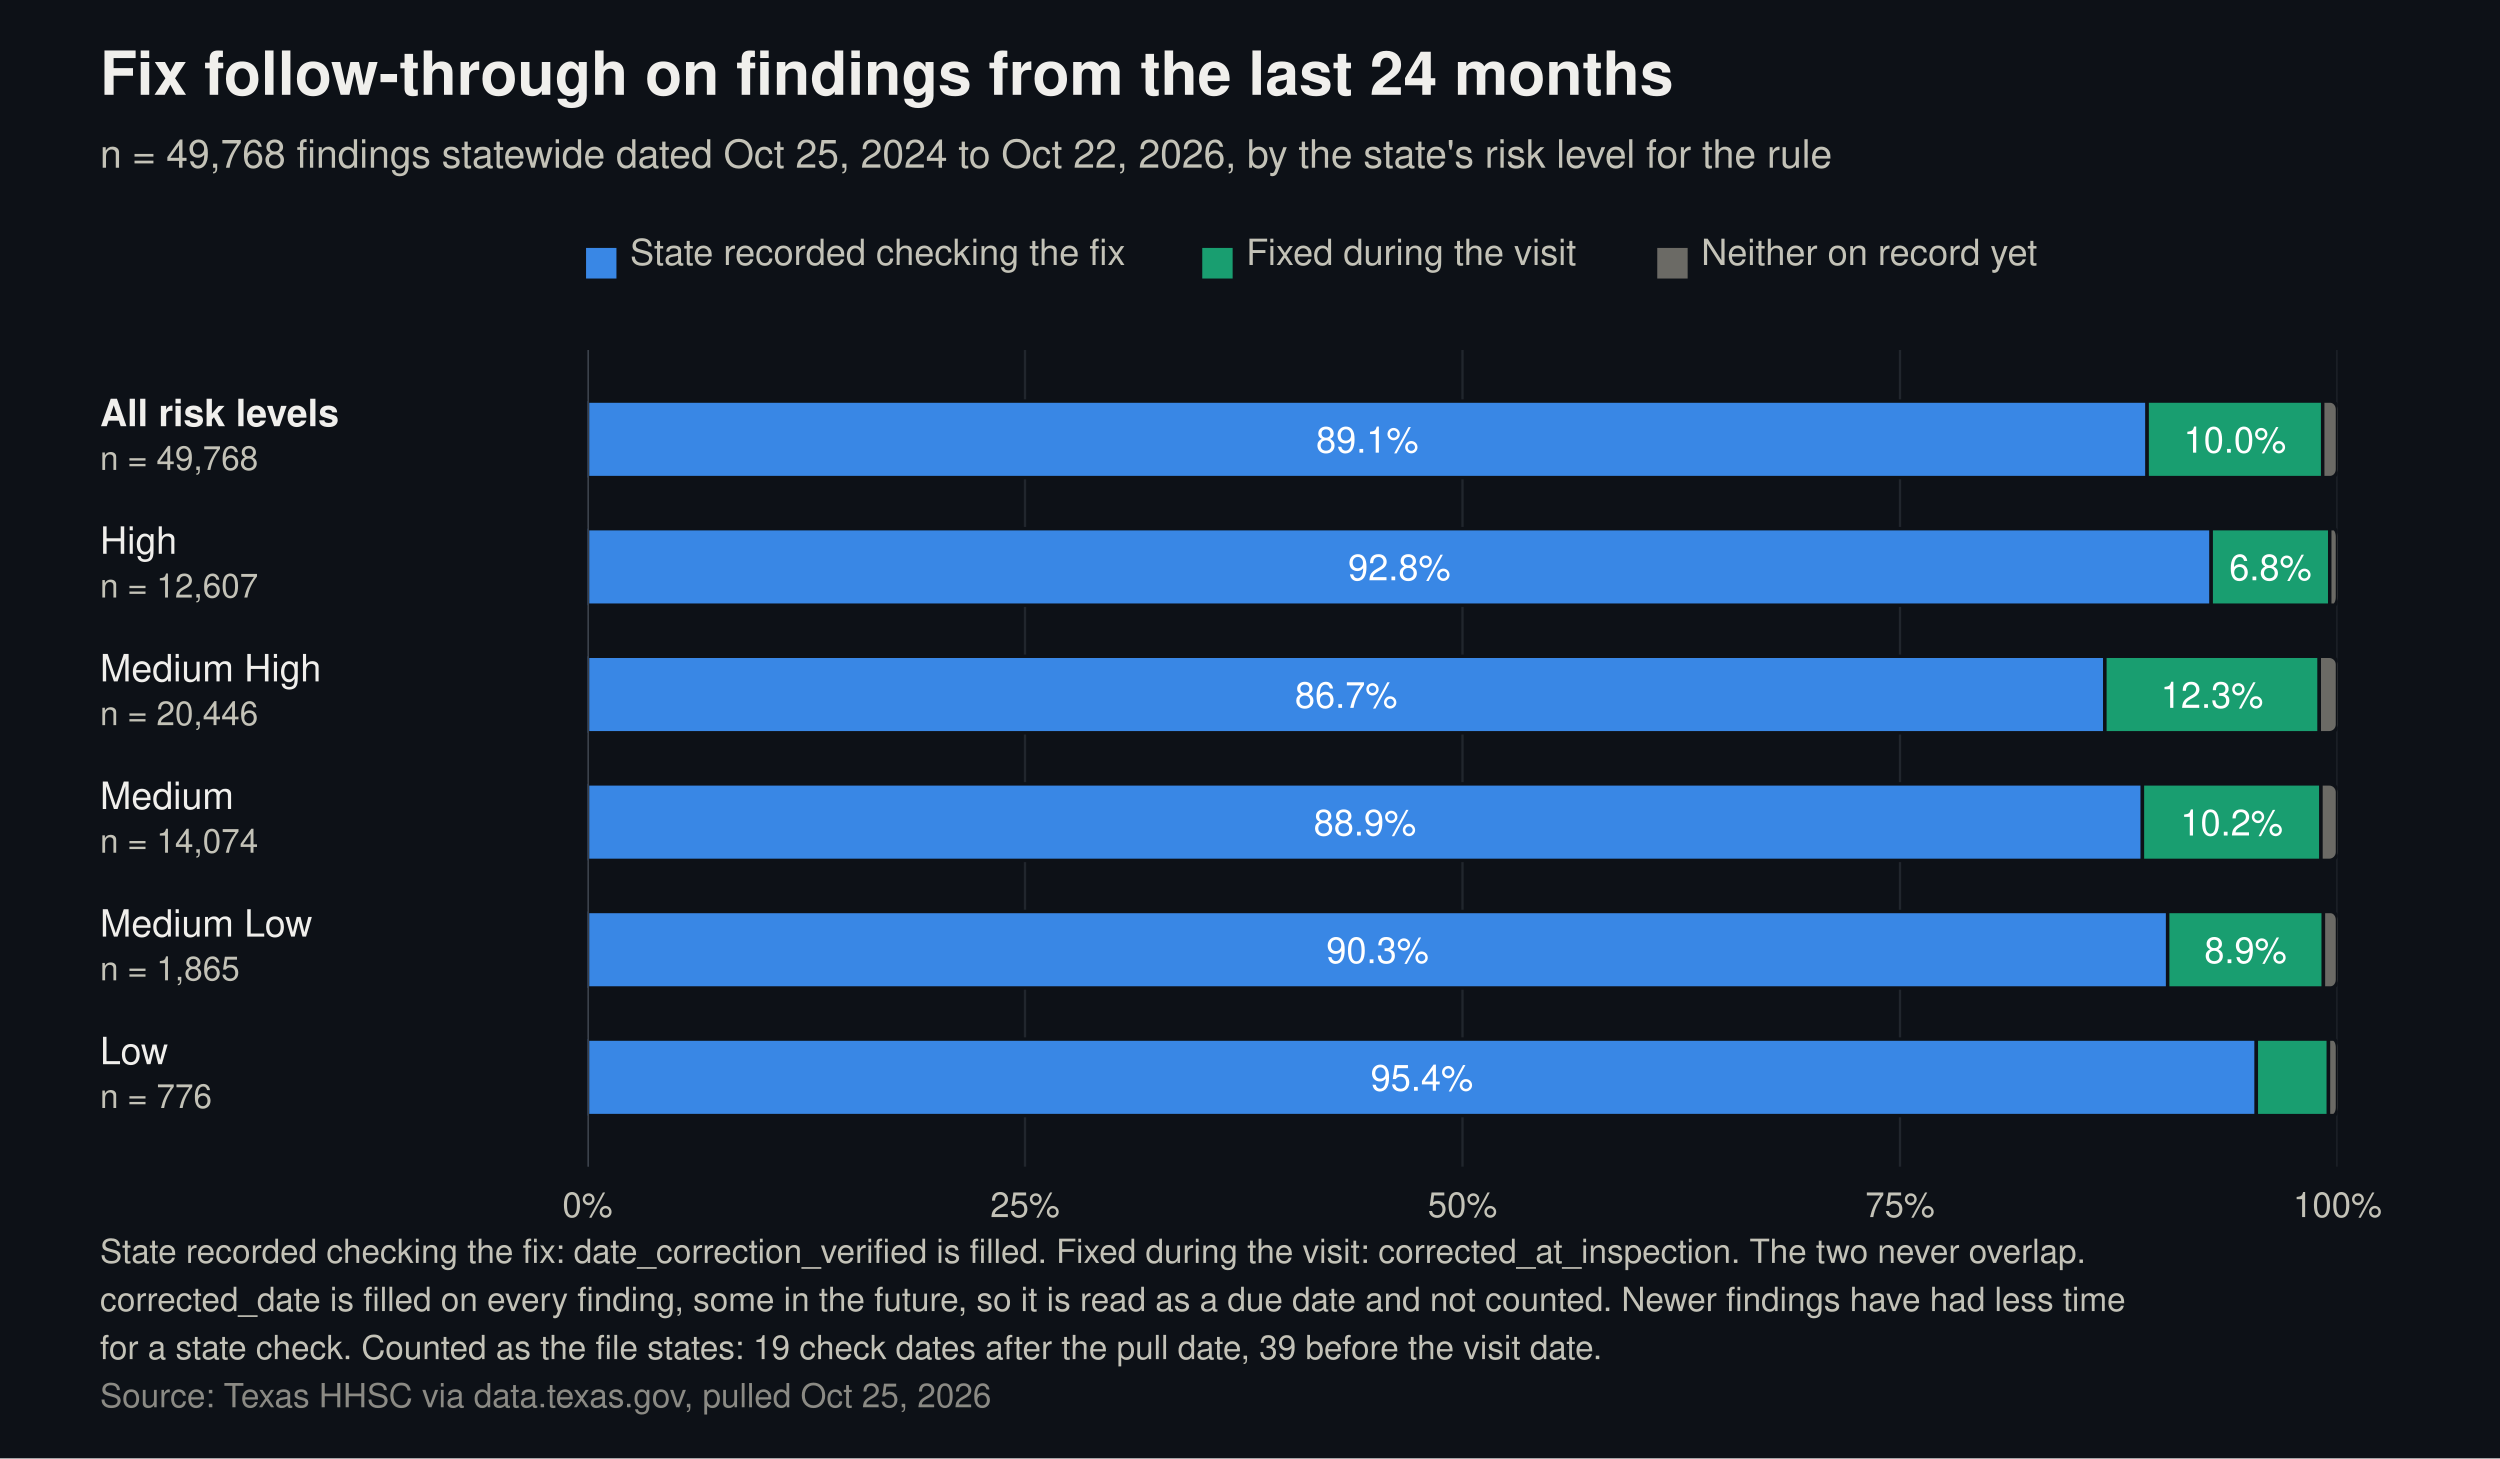
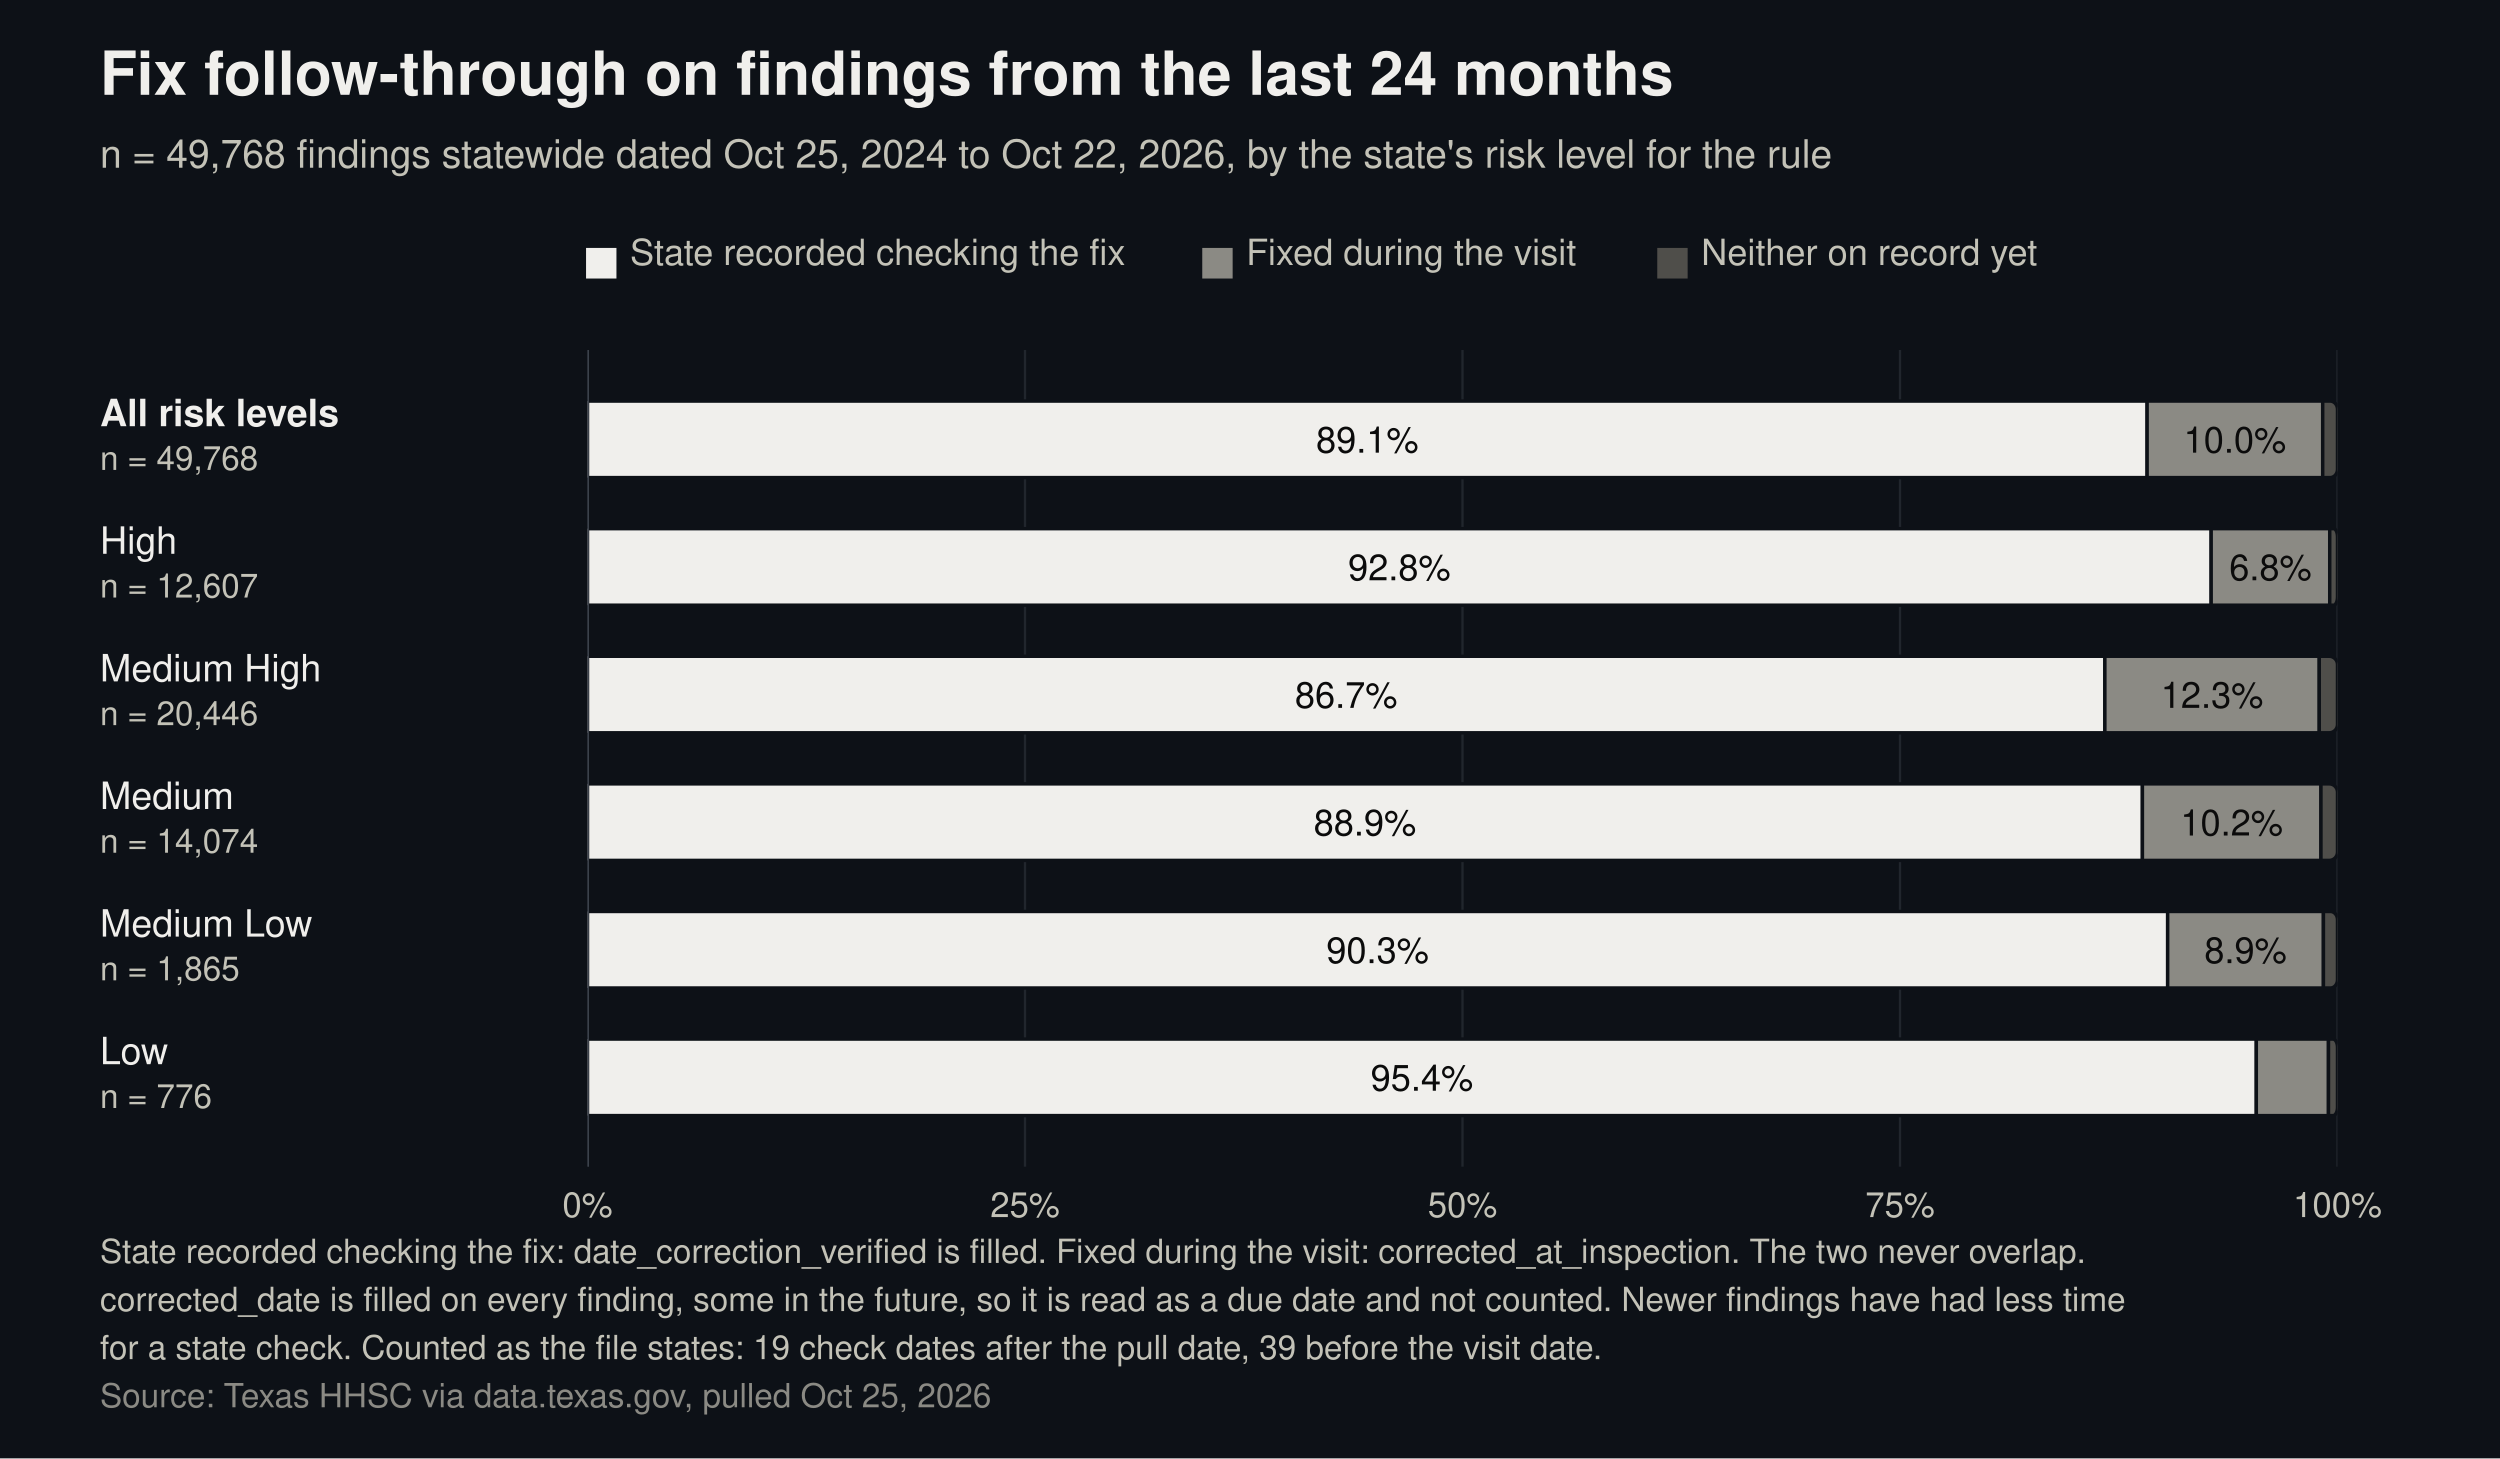
<svg xmlns="http://www.w3.org/2000/svg" width="864pt" height="504pt" viewBox="0 0 864 504" version="1.1">
  <defs>
    <style type="text/css">*{stroke-linejoin: round; stroke-linecap: butt}</style>
  </defs>
  <g id="figure_1">
    <g id="patch_1">
      <path d="M 0 504  L 864 504  L 864 0  L 0 0  z " style="fill: #0d1117" />
    </g>
    <g id="axes_1">
      <g id="patch_2">
        <path d="M 203.04 403.2  L 807.84 403.2  L 807.84 120.96  L 203.04 120.96  z " style="fill: #0d1117" />
      </g>
      <g id="matplotlib.axis_1">
        <g id="xtick_1">
          <g id="line2d_1">
            <path d="M 203.04 403.2  L 203.04 120.96  " clip-path="url(#pc81f7c7782)" style="fill: none; stroke: #21262d; stroke-width: 0.8; stroke-linecap: square" />
          </g>
          <g id="line2d_2" />
          <g id="text_1">
            <text style="font-size: 12px; font-family: 'Helvetica Neue', 'Helvetica', 'Arial', 'DejaVu Sans', sans-serif; text-anchor: middle; fill: #c3c2b7" x="203.04" y="420.624" transform="rotate(-0 203.04 420.624)">0%</text>
          </g>
        </g>
        <g id="xtick_2">
          <g id="line2d_3">
            <path d="M 354.24 403.2  L 354.24 120.96  " clip-path="url(#pc81f7c7782)" style="fill: none; stroke: #21262d; stroke-width: 0.8; stroke-linecap: square" />
          </g>
          <g id="line2d_4" />
          <g id="text_2">
            <text style="font-size: 12px; font-family: 'Helvetica Neue', 'Helvetica', 'Arial', 'DejaVu Sans', sans-serif; text-anchor: middle; fill: #c3c2b7" x="354.24" y="420.624" transform="rotate(-0 354.24 420.624)">25%</text>
          </g>
        </g>
        <g id="xtick_3">
          <g id="line2d_5">
            <path d="M 505.44 403.2  L 505.44 120.96  " clip-path="url(#pc81f7c7782)" style="fill: none; stroke: #21262d; stroke-width: 0.8; stroke-linecap: square" />
          </g>
          <g id="line2d_6" />
          <g id="text_3">
            <text style="font-size: 12px; font-family: 'Helvetica Neue', 'Helvetica', 'Arial', 'DejaVu Sans', sans-serif; text-anchor: middle; fill: #c3c2b7" x="505.44" y="420.624" transform="rotate(-0 505.44 420.624)">50%</text>
          </g>
        </g>
        <g id="xtick_4">
          <g id="line2d_7">
            <path d="M 656.64 403.2  L 656.64 120.96  " clip-path="url(#pc81f7c7782)" style="fill: none; stroke: #21262d; stroke-width: 0.8; stroke-linecap: square" />
          </g>
          <g id="line2d_8" />
          <g id="text_4">
            <text style="font-size: 12px; font-family: 'Helvetica Neue', 'Helvetica', 'Arial', 'DejaVu Sans', sans-serif; text-anchor: middle; fill: #c3c2b7" x="656.64" y="420.624" transform="rotate(-0 656.64 420.624)">75%</text>
          </g>
        </g>
        <g id="xtick_5">
          <g id="line2d_9">
            <path d="M 807.84 403.2  L 807.84 120.96  " clip-path="url(#pc81f7c7782)" style="fill: none; stroke: #21262d; stroke-width: 0.8; stroke-linecap: square" />
          </g>
          <g id="line2d_10" />
          <g id="text_5">
            <text style="font-size: 12px; font-family: 'Helvetica Neue', 'Helvetica', 'Arial', 'DejaVu Sans', sans-serif; text-anchor: middle; fill: #c3c2b7" x="807.84" y="420.624" transform="rotate(-0 807.84 420.624)">100%</text>
          </g>
        </g>
      </g>
      <g id="matplotlib.axis_2">
        <g id="ytick_1">
          <g id="line2d_11" />
        </g>
        <g id="ytick_2">
          <g id="line2d_12" />
        </g>
        <g id="ytick_3">
          <g id="line2d_13" />
        </g>
        <g id="ytick_4">
          <g id="line2d_14" />
        </g>
        <g id="ytick_5">
          <g id="line2d_15" />
        </g>
        <g id="ytick_6">
          <g id="line2d_16" />
        </g>
      </g>
      <g id="patch_3">
-         <path d="M 203.04 138.6  L 742.047 138.6  L 742.047 165.06  L 203.04 165.06  z " clip-path="url(#pc81f7c7782)" style="fill: #3987e5; stroke: #0d1117; stroke-width: 1.2; stroke-linejoin: miter" />
+         <path d="M 203.04 138.6  L 742.047 138.6  L 742.047 165.06  L 203.04 165.06  z " clip-path="url(#pc81f7c7782)" style="fill: #f0efec; stroke: #0d1117; stroke-width: 1.2; stroke-linejoin: miter" />
      </g>
      <g id="patch_4">
-         <path d="M 742.047 138.6  L 802.724 138.6  L 802.724 165.06  L 742.047 165.06  z " clip-path="url(#pc81f7c7782)" style="fill: #199e70; stroke: #0d1117; stroke-width: 1.2; stroke-linejoin: miter" />
+         <path d="M 742.047 138.6  L 802.724 138.6  L 802.724 165.06  L 742.047 165.06  z " clip-path="url(#pc81f7c7782)" style="fill: #8b8a84; stroke: #0d1117; stroke-width: 1.2; stroke-linejoin: miter" />
      </g>
      <g id="patch_5">
-         <path d="M 802.724 138.6  L 805.282 138.6  C 806.695 138.6 807.84 139.889 807.84 141.48  L 807.84 162.18  C 807.84 163.771 806.695 165.06 805.282 165.06  L 802.724 165.06  z " clip-path="url(#pc81f7c7782)" style="fill: #6b6a65; stroke: #0d1117; stroke-width: 1.2; stroke-linejoin: miter" />
+         <path d="M 802.724 138.6  L 805.282 138.6  C 806.695 138.6 807.84 139.889 807.84 141.48  L 807.84 162.18  C 807.84 163.771 806.695 165.06 805.282 165.06  L 802.724 165.06  z " clip-path="url(#pc81f7c7782)" style="fill: #4f4e4a; stroke: #0d1117; stroke-width: 1.2; stroke-linejoin: miter" />
      </g>
      <g id="patch_6">
-         <path d="M 203.04 182.7  L 764.184 182.7  L 764.184 209.16  L 203.04 209.16  z " clip-path="url(#pc81f7c7782)" style="fill: #3987e5; stroke: #0d1117; stroke-width: 1.2; stroke-linejoin: miter" />
+         <path d="M 203.04 182.7  L 764.184 182.7  L 764.184 209.16  L 203.04 209.16  z " clip-path="url(#pc81f7c7782)" style="fill: #f0efec; stroke: #0d1117; stroke-width: 1.2; stroke-linejoin: miter" />
      </g>
      <g id="patch_7">
-         <path d="M 764.184 182.7  L 805.153 182.7  L 805.153 209.16  L 764.184 209.16  z " clip-path="url(#pc81f7c7782)" style="fill: #199e70; stroke: #0d1117; stroke-width: 1.2; stroke-linejoin: miter" />
+         <path d="M 764.184 182.7  L 805.153 182.7  L 805.153 209.16  L 764.184 209.16  z " clip-path="url(#pc81f7c7782)" style="fill: #8b8a84; stroke: #0d1117; stroke-width: 1.2; stroke-linejoin: miter" />
      </g>
      <g id="patch_8">
-         <path d="M 805.153 182.7  L 806.497 182.7  C 807.239 182.7 807.84 183.989 807.84 185.58  L 807.84 206.28  C 807.84 207.871 807.239 209.16 806.497 209.16  L 805.153 209.16  z " clip-path="url(#pc81f7c7782)" style="fill: #6b6a65; stroke: #0d1117; stroke-width: 1.2; stroke-linejoin: miter" />
+         <path d="M 805.153 182.7  L 806.497 182.7  C 807.239 182.7 807.84 183.989 807.84 185.58  L 807.84 206.28  C 807.84 207.871 807.239 209.16 806.497 209.16  L 805.153 209.16  z " clip-path="url(#pc81f7c7782)" style="fill: #4f4e4a; stroke: #0d1117; stroke-width: 1.2; stroke-linejoin: miter" />
      </g>
      <g id="patch_9">
-         <path d="M 203.04 226.8  L 727.441 226.8  L 727.441 253.26  L 203.04 253.26  z " clip-path="url(#pc81f7c7782)" style="fill: #3987e5; stroke: #0d1117; stroke-width: 1.2; stroke-linejoin: miter" />
+         <path d="M 203.04 226.8  L 727.441 226.8  L 727.441 253.26  L 203.04 253.26  z " clip-path="url(#pc81f7c7782)" style="fill: #f0efec; stroke: #0d1117; stroke-width: 1.2; stroke-linejoin: miter" />
      </g>
      <g id="patch_10">
-         <path d="M 727.441 226.8  L 801.539 226.8  L 801.539 253.26  L 727.441 253.26  z " clip-path="url(#pc81f7c7782)" style="fill: #199e70; stroke: #0d1117; stroke-width: 1.2; stroke-linejoin: miter" />
+         <path d="M 727.441 226.8  L 801.539 226.8  L 801.539 253.26  L 727.441 253.26  z " clip-path="url(#pc81f7c7782)" style="fill: #8b8a84; stroke: #0d1117; stroke-width: 1.2; stroke-linejoin: miter" />
      </g>
      <g id="patch_11">
-         <path d="M 801.539 226.8  L 804.96 226.8  C 806.551 226.8 807.84 228.089 807.84 229.68  L 807.84 250.38  C 807.84 251.971 806.551 253.26 804.96 253.26  L 801.539 253.26  z " clip-path="url(#pc81f7c7782)" style="fill: #6b6a65; stroke: #0d1117; stroke-width: 1.2; stroke-linejoin: miter" />
+         <path d="M 801.539 226.8  L 804.96 226.8  C 806.551 226.8 807.84 228.089 807.84 229.68  L 807.84 250.38  C 807.84 251.971 806.551 253.26 804.96 253.26  L 801.539 253.26  z " clip-path="url(#pc81f7c7782)" style="fill: #4f4e4a; stroke: #0d1117; stroke-width: 1.2; stroke-linejoin: miter" />
      </g>
      <g id="patch_12">
-         <path d="M 203.04 270.9  L 740.416 270.9  L 740.416 297.36  L 203.04 297.36  z " clip-path="url(#pc81f7c7782)" style="fill: #3987e5; stroke: #0d1117; stroke-width: 1.2; stroke-linejoin: miter" />
+         <path d="M 203.04 270.9  L 740.416 270.9  L 740.416 297.36  L 203.04 297.36  z " clip-path="url(#pc81f7c7782)" style="fill: #f0efec; stroke: #0d1117; stroke-width: 1.2; stroke-linejoin: miter" />
      </g>
      <g id="patch_13">
-         <path d="M 740.416 270.9  L 802.125 270.9  L 802.125 297.36  L 740.416 297.36  z " clip-path="url(#pc81f7c7782)" style="fill: #199e70; stroke: #0d1117; stroke-width: 1.2; stroke-linejoin: miter" />
+         <path d="M 740.416 270.9  L 802.125 270.9  L 802.125 297.36  L 740.416 297.36  z " clip-path="url(#pc81f7c7782)" style="fill: #8b8a84; stroke: #0d1117; stroke-width: 1.2; stroke-linejoin: miter" />
      </g>
      <g id="patch_14">
-         <path d="M 802.125 270.9  L 804.982 270.9  C 806.561 270.9 807.84 272.189 807.84 273.78  L 807.84 294.48  C 807.84 296.071 806.561 297.36 804.982 297.36  L 802.125 297.36  z " clip-path="url(#pc81f7c7782)" style="fill: #6b6a65; stroke: #0d1117; stroke-width: 1.2; stroke-linejoin: miter" />
+         <path d="M 802.125 270.9  L 804.982 270.9  C 806.561 270.9 807.84 272.189 807.84 273.78  L 807.84 294.48  C 807.84 296.071 806.561 297.36 804.982 297.36  L 802.125 297.36  z " clip-path="url(#pc81f7c7782)" style="fill: #4f4e4a; stroke: #0d1117; stroke-width: 1.2; stroke-linejoin: miter" />
      </g>
      <g id="patch_15">
-         <path d="M 203.04 315  L 749.144 315  L 749.144 341.46  L 203.04 341.46  z " clip-path="url(#pc81f7c7782)" style="fill: #3987e5; stroke: #0d1117; stroke-width: 1.2; stroke-linejoin: miter" />
+         <path d="M 203.04 315  L 749.144 315  L 749.144 341.46  L 203.04 341.46  z " clip-path="url(#pc81f7c7782)" style="fill: #f0efec; stroke: #0d1117; stroke-width: 1.2; stroke-linejoin: miter" />
      </g>
      <g id="patch_16">
-         <path d="M 749.144 315  L 802.976 315  L 802.976 341.46  L 749.144 341.46  z " clip-path="url(#pc81f7c7782)" style="fill: #199e70; stroke: #0d1117; stroke-width: 1.2; stroke-linejoin: miter" />
+         <path d="M 749.144 315  L 802.976 315  L 802.976 341.46  L 749.144 341.46  z " clip-path="url(#pc81f7c7782)" style="fill: #8b8a84; stroke: #0d1117; stroke-width: 1.2; stroke-linejoin: miter" />
      </g>
      <g id="patch_17">
-         <path d="M 802.976 315  L 805.408 315  C 806.751 315 807.84 316.289 807.84 317.88  L 807.84 338.58  C 807.84 340.171 806.751 341.46 805.408 341.46  L 802.976 341.46  z " clip-path="url(#pc81f7c7782)" style="fill: #6b6a65; stroke: #0d1117; stroke-width: 1.2; stroke-linejoin: miter" />
+         <path d="M 802.976 315  L 805.408 315  C 806.751 315 807.84 316.289 807.84 317.88  L 807.84 338.58  C 807.84 340.171 806.751 341.46 805.408 341.46  L 802.976 341.46  z " clip-path="url(#pc81f7c7782)" style="fill: #4f4e4a; stroke: #0d1117; stroke-width: 1.2; stroke-linejoin: miter" />
      </g>
      <g id="patch_18">
-         <path d="M 203.04 359.1  L 779.782 359.1  L 779.782 385.56  L 203.04 385.56  z " clip-path="url(#pc81f7c7782)" style="fill: #3987e5; stroke: #0d1117; stroke-width: 1.2; stroke-linejoin: miter" />
+         <path d="M 203.04 359.1  L 779.782 359.1  L 779.782 385.56  L 203.04 385.56  z " clip-path="url(#pc81f7c7782)" style="fill: #f0efec; stroke: #0d1117; stroke-width: 1.2; stroke-linejoin: miter" />
      </g>
      <g id="patch_19">
-         <path d="M 779.782 359.1  L 804.722 359.1  L 804.722 385.56  L 779.782 385.56  z " clip-path="url(#pc81f7c7782)" style="fill: #199e70; stroke: #0d1117; stroke-width: 1.2; stroke-linejoin: miter" />
+         <path d="M 779.782 359.1  L 804.722 359.1  L 804.722 385.56  L 779.782 385.56  z " clip-path="url(#pc81f7c7782)" style="fill: #8b8a84; stroke: #0d1117; stroke-width: 1.2; stroke-linejoin: miter" />
      </g>
      <g id="patch_20">
-         <path d="M 804.722 359.1  L 806.281 359.1  C 807.142 359.1 807.84 360.389 807.84 361.98  L 807.84 382.68  C 807.84 384.271 807.142 385.56 806.281 385.56  L 804.722 385.56  z " clip-path="url(#pc81f7c7782)" style="fill: #6b6a65; stroke: #0d1117; stroke-width: 1.2; stroke-linejoin: miter" />
+         <path d="M 804.722 359.1  L 806.281 359.1  C 807.142 359.1 807.84 360.389 807.84 361.98  L 807.84 382.68  C 807.84 384.271 807.142 385.56 806.281 385.56  L 804.722 385.56  z " clip-path="url(#pc81f7c7782)" style="fill: #4f4e4a; stroke: #0d1117; stroke-width: 1.2; stroke-linejoin: miter" />
      </g>
      <g id="line2d_17">
        <path d="M 203.04 403.2  L 203.04 120.96  " clip-path="url(#pc81f7c7782)" style="fill: none; stroke: #3d444d; stroke-linecap: square" />
      </g>
      <g id="text_6">
-         <text style="font-size: 12.5px; font-family: 'Helvetica Neue', 'Helvetica', 'Arial', 'DejaVu Sans', sans-serif; text-anchor: middle; fill: #ffffff" x="472.543" y="156.449" transform="rotate(-0 472.5435 156.4487)">89.1%</text>
+         <text style="font-size: 12.5px; font-family: 'Helvetica Neue', 'Helvetica', 'Arial', 'DejaVu Sans', sans-serif; text-anchor: middle; fill: #0b0b0b" x="472.543" y="156.449" transform="rotate(-0 472.5435 156.4487)">89.1%</text>
      </g>
      <g id="text_7">
-         <text style="font-size: 12.5px; font-family: 'Helvetica Neue', 'Helvetica', 'Arial', 'DejaVu Sans', sans-serif; text-anchor: middle; fill: #ffffff" x="772.385" y="156.449" transform="rotate(-0 772.3854 156.4487)">10.0%</text>
+         <text style="font-size: 12.5px; font-family: 'Helvetica Neue', 'Helvetica', 'Arial', 'DejaVu Sans', sans-serif; text-anchor: middle; fill: #0b0b0b" x="772.385" y="156.449" transform="rotate(-0 772.3854 156.4487)">10.0%</text>
      </g>
      <g id="text_8">
-         <text style="font-size: 12.5px; font-family: 'Helvetica Neue', 'Helvetica', 'Arial', 'DejaVu Sans', sans-serif; text-anchor: middle; fill: #ffffff" x="483.612" y="200.549" transform="rotate(-0 483.6121 200.5488)">92.8%</text>
+         <text style="font-size: 12.5px; font-family: 'Helvetica Neue', 'Helvetica', 'Arial', 'DejaVu Sans', sans-serif; text-anchor: middle; fill: #0b0b0b" x="483.612" y="200.549" transform="rotate(-0 483.6121 200.5488)">92.8%</text>
      </g>
      <g id="text_9">
-         <text style="font-size: 12.5px; font-family: 'Helvetica Neue', 'Helvetica', 'Arial', 'DejaVu Sans', sans-serif; text-anchor: middle; fill: #ffffff" x="784.669" y="200.549" transform="rotate(-0 784.6689 200.5488)">6.8%</text>
+         <text style="font-size: 12.5px; font-family: 'Helvetica Neue', 'Helvetica', 'Arial', 'DejaVu Sans', sans-serif; text-anchor: middle; fill: #0b0b0b" x="784.669" y="200.549" transform="rotate(-0 784.6689 200.5488)">6.8%</text>
      </g>
      <g id="text_10">
-         <text style="font-size: 12.5px; font-family: 'Helvetica Neue', 'Helvetica', 'Arial', 'DejaVu Sans', sans-serif; text-anchor: middle; fill: #ffffff" x="465.24" y="244.649" transform="rotate(-0 465.2403 244.6488)">86.7%</text>
+         <text style="font-size: 12.5px; font-family: 'Helvetica Neue', 'Helvetica', 'Arial', 'DejaVu Sans', sans-serif; text-anchor: middle; fill: #0b0b0b" x="465.24" y="244.649" transform="rotate(-0 465.2403 244.6488)">86.7%</text>
      </g>
      <g id="text_11">
-         <text style="font-size: 12.5px; font-family: 'Helvetica Neue', 'Helvetica', 'Arial', 'DejaVu Sans', sans-serif; text-anchor: middle; fill: #ffffff" x="764.49" y="244.649" transform="rotate(-0 764.49 244.6488)">12.3%</text>
+         <text style="font-size: 12.5px; font-family: 'Helvetica Neue', 'Helvetica', 'Arial', 'DejaVu Sans', sans-serif; text-anchor: middle; fill: #0b0b0b" x="764.49" y="244.649" transform="rotate(-0 764.49 244.6488)">12.3%</text>
      </g>
      <g id="text_12">
-         <text style="font-size: 12.5px; font-family: 'Helvetica Neue', 'Helvetica', 'Arial', 'DejaVu Sans', sans-serif; text-anchor: middle; fill: #ffffff" x="471.728" y="288.749" transform="rotate(-0 471.7278 288.7487)">88.9%</text>
+         <text style="font-size: 12.5px; font-family: 'Helvetica Neue', 'Helvetica', 'Arial', 'DejaVu Sans', sans-serif; text-anchor: middle; fill: #0b0b0b" x="471.728" y="288.749" transform="rotate(-0 471.7278 288.7487)">88.9%</text>
      </g>
      <g id="text_13">
-         <text style="font-size: 12.5px; font-family: 'Helvetica Neue', 'Helvetica', 'Arial', 'DejaVu Sans', sans-serif; text-anchor: middle; fill: #ffffff" x="771.27" y="288.749" transform="rotate(-0 771.2701 288.7487)">10.2%</text>
+         <text style="font-size: 12.5px; font-family: 'Helvetica Neue', 'Helvetica', 'Arial', 'DejaVu Sans', sans-serif; text-anchor: middle; fill: #0b0b0b" x="771.27" y="288.749" transform="rotate(-0 771.2701 288.7487)">10.2%</text>
      </g>
      <g id="text_14">
-         <text style="font-size: 12.5px; font-family: 'Helvetica Neue', 'Helvetica', 'Arial', 'DejaVu Sans', sans-serif; text-anchor: middle; fill: #ffffff" x="476.092" y="332.849" transform="rotate(-0 476.0918 332.8487)">90.3%</text>
+         <text style="font-size: 12.5px; font-family: 'Helvetica Neue', 'Helvetica', 'Arial', 'DejaVu Sans', sans-serif; text-anchor: middle; fill: #0b0b0b" x="476.092" y="332.849" transform="rotate(-0 476.0918 332.8487)">90.3%</text>
      </g>
      <g id="text_15">
-         <text style="font-size: 12.5px; font-family: 'Helvetica Neue', 'Helvetica', 'Arial', 'DejaVu Sans', sans-serif; text-anchor: middle; fill: #ffffff" x="776.06" y="332.849" transform="rotate(-0 776.0596 332.8487)">8.9%</text>
+         <text style="font-size: 12.5px; font-family: 'Helvetica Neue', 'Helvetica', 'Arial', 'DejaVu Sans', sans-serif; text-anchor: middle; fill: #0b0b0b" x="776.06" y="332.849" transform="rotate(-0 776.0596 332.8487)">8.9%</text>
      </g>
      <g id="text_16">
-         <text style="font-size: 12.5px; font-family: 'Helvetica Neue', 'Helvetica', 'Arial', 'DejaVu Sans', sans-serif; text-anchor: middle; fill: #ffffff" x="491.411" y="376.949" transform="rotate(-0 491.4111 376.9488)">95.4%</text>
+         <text style="font-size: 12.5px; font-family: 'Helvetica Neue', 'Helvetica', 'Arial', 'DejaVu Sans', sans-serif; text-anchor: middle; fill: #0b0b0b" x="491.411" y="376.949" transform="rotate(-0 491.4111 376.9488)">95.4%</text>
      </g>
    </g>
    <g id="patch_21">
-       <path d="M 203.04 95.76  L 212.544 95.76  L 212.544 86.184  L 203.04 86.184  z " style="fill: #3987e5; stroke: #3987e5; stroke-linejoin: miter" />
+       <path d="M 203.04 95.76  L 212.544 95.76  L 212.544 86.184  L 203.04 86.184  z " style="fill: #f0efec; stroke: #f0efec; stroke-linejoin: miter" />
    </g>
    <g id="patch_22">
-       <path d="M 415.998 95.76  L 425.502 95.76  L 425.502 86.184  L 415.998 86.184  z " style="fill: #199e70; stroke: #199e70; stroke-linejoin: miter" />
+       <path d="M 415.998 95.76  L 425.502 95.76  L 425.502 86.184  L 415.998 86.184  z " style="fill: #8b8a84; stroke: #8b8a84; stroke-linejoin: miter" />
    </g>
    <g id="patch_23">
-       <path d="M 573.246 95.76  L 582.75 95.76  L 582.75 86.184  L 573.246 86.184  z " style="fill: #6b6a65; stroke: #6b6a65; stroke-linejoin: miter" />
+       <path d="M 573.246 95.76  L 582.75 95.76  L 582.75 86.184  L 573.246 86.184  z " style="fill: #4f4e4a; stroke: #4f4e4a; stroke-linejoin: miter" />
    </g>
    <g id="text_17">
      <text style="font-weight: 700; font-size: 21px; font-family: 'Helvetica Neue', 'Helvetica', 'Arial', 'DejaVu Sans', sans-serif; text-anchor: start; fill: #f0efec" x="34.56" y="32.76" transform="rotate(-0 34.56 32.76)">Fix follow-through on findings from the last 24 months</text>
    </g>
    <g id="text_18">
      <text style="font-size: 13.5px; font-family: 'Helvetica Neue', 'Helvetica', 'Arial', 'DejaVu Sans', sans-serif; text-anchor: start; fill: #c3c2b7" x="34.56" y="57.96" transform="rotate(-0 34.56 57.96)">n = 49,768 findings statewide dated Oct 25, 2024 to Oct 22, 2026, by the state's risk level for the rule</text>
    </g>
    <g id="text_19">
      <text style="font-weight: 700; font-size: 13px; font-family: 'Helvetica Neue', 'Helvetica', 'Arial', 'DejaVu Sans', sans-serif; text-anchor: start; fill: #f0efec" x="34.56" y="147.294" transform="rotate(-0 34.56 147.294)">All risk levels</text>
    </g>
    <g id="text_20">
      <text style="font-size: 11.5px; font-family: 'Helvetica Neue', 'Helvetica', 'Arial', 'DejaVu Sans', sans-serif; text-anchor: start; fill: #c3c2b7" x="34.56" y="162.414" transform="rotate(-0 34.56 162.414)">n = 49,768</text>
    </g>
    <g id="text_21">
      <text style="font-size: 13px; font-family: 'Helvetica Neue', 'Helvetica', 'Arial', 'DejaVu Sans', sans-serif; text-anchor: start; fill: #f0efec" x="34.56" y="191.394" transform="rotate(-0 34.56 191.394)">High</text>
    </g>
    <g id="text_22">
      <text style="font-size: 11.5px; font-family: 'Helvetica Neue', 'Helvetica', 'Arial', 'DejaVu Sans', sans-serif; text-anchor: start; fill: #c3c2b7" x="34.56" y="206.514" transform="rotate(-0 34.56 206.514)">n = 12,607</text>
    </g>
    <g id="text_23">
      <text style="font-size: 13px; font-family: 'Helvetica Neue', 'Helvetica', 'Arial', 'DejaVu Sans', sans-serif; text-anchor: start; fill: #f0efec" x="34.56" y="235.494" transform="rotate(-0 34.56 235.494)">Medium High</text>
    </g>
    <g id="text_24">
      <text style="font-size: 11.5px; font-family: 'Helvetica Neue', 'Helvetica', 'Arial', 'DejaVu Sans', sans-serif; text-anchor: start; fill: #c3c2b7" x="34.56" y="250.614" transform="rotate(-0 34.56 250.614)">n = 20,446</text>
    </g>
    <g id="text_25">
      <text style="font-size: 13px; font-family: 'Helvetica Neue', 'Helvetica', 'Arial', 'DejaVu Sans', sans-serif; text-anchor: start; fill: #f0efec" x="34.56" y="279.594" transform="rotate(-0 34.56 279.594)">Medium</text>
    </g>
    <g id="text_26">
      <text style="font-size: 11.5px; font-family: 'Helvetica Neue', 'Helvetica', 'Arial', 'DejaVu Sans', sans-serif; text-anchor: start; fill: #c3c2b7" x="34.56" y="294.714" transform="rotate(-0 34.56 294.714)">n = 14,074</text>
    </g>
    <g id="text_27">
      <text style="font-size: 13px; font-family: 'Helvetica Neue', 'Helvetica', 'Arial', 'DejaVu Sans', sans-serif; text-anchor: start; fill: #f0efec" x="34.56" y="323.694" transform="rotate(-0 34.56 323.694)">Medium Low</text>
    </g>
    <g id="text_28">
      <text style="font-size: 11.5px; font-family: 'Helvetica Neue', 'Helvetica', 'Arial', 'DejaVu Sans', sans-serif; text-anchor: start; fill: #c3c2b7" x="34.56" y="338.814" transform="rotate(-0 34.56 338.814)">n = 1,865</text>
    </g>
    <g id="text_29">
      <text style="font-size: 13px; font-family: 'Helvetica Neue', 'Helvetica', 'Arial', 'DejaVu Sans', sans-serif; text-anchor: start; fill: #f0efec" x="34.56" y="367.794" transform="rotate(-0 34.56 367.794)">Low</text>
    </g>
    <g id="text_30">
      <text style="font-size: 11.5px; font-family: 'Helvetica Neue', 'Helvetica', 'Arial', 'DejaVu Sans', sans-serif; text-anchor: start; fill: #c3c2b7" x="34.56" y="382.914" transform="rotate(-0 34.56 382.914)">n = 776</text>
    </g>
    <g id="text_31">
      <text style="font-size: 12.5px; font-family: 'Helvetica Neue', 'Helvetica', 'Arial', 'DejaVu Sans', sans-serif; text-anchor: start; fill: #c3c2b7" x="217.728" y="91.585" transform="rotate(-0 217.728 91.5855)">State recorded checking the fix</text>
    </g>
    <g id="text_32">
      <text style="font-size: 12.5px; font-family: 'Helvetica Neue', 'Helvetica', 'Arial', 'DejaVu Sans', sans-serif; text-anchor: start; fill: #c3c2b7" x="430.686" y="91.585" transform="rotate(-0 430.686 91.5855)">Fixed during the visit</text>
    </g>
    <g id="text_33">
      <text style="font-size: 12.5px; font-family: 'Helvetica Neue', 'Helvetica', 'Arial', 'DejaVu Sans', sans-serif; text-anchor: start; fill: #c3c2b7" x="587.934" y="91.585" transform="rotate(-0 587.934 91.5855)">Neither on record yet</text>
    </g>
    <g id="text_34">
      <text style="font-size: 11.5px; font-family: 'Helvetica Neue', 'Helvetica', 'Arial', 'DejaVu Sans', sans-serif; text-anchor: start; fill: #8b8a84" x="34.56" y="486.36" transform="rotate(-0 34.56 486.36)">Source: Texas HHSC via data.texas.gov, pulled Oct 25, 2026</text>
    </g>
    <g id="text_35">
      <text style="font-size: 11.5px; font-family: 'Helvetica Neue', 'Helvetica', 'Arial', 'DejaVu Sans', sans-serif; text-anchor: start; fill: #c3c2b7" x="34.56" y="469.728" transform="rotate(-0 34.56 469.728)">for a state check. Counted as the file states: 19 check dates after the pull date, 39 before the visit date.</text>
    </g>
    <g id="text_36">
      <text style="font-size: 11.5px; font-family: 'Helvetica Neue', 'Helvetica', 'Arial', 'DejaVu Sans', sans-serif; text-anchor: start; fill: #c3c2b7" x="34.56" y="453.096" transform="rotate(-0 34.56 453.096)">corrected_date is filled on every finding, some in the future, so it is read as a due date and not counted. Newer findings have had less time</text>
    </g>
    <g id="text_37">
      <text style="font-size: 11.5px; font-family: 'Helvetica Neue', 'Helvetica', 'Arial', 'DejaVu Sans', sans-serif; text-anchor: start; fill: #c3c2b7" x="34.56" y="436.464" transform="rotate(-0 34.56 436.464)">State recorded checking the fix: date_correction_verified is filled. Fixed during the visit: corrected_at_inspection. The two never overlap.</text>
    </g>
  </g>
  <defs>
    <clipPath id="pc81f7c7782">
      <rect x="203.04" y="120.96" width="604.8" height="282.24" />
    </clipPath>
  </defs>
</svg>
